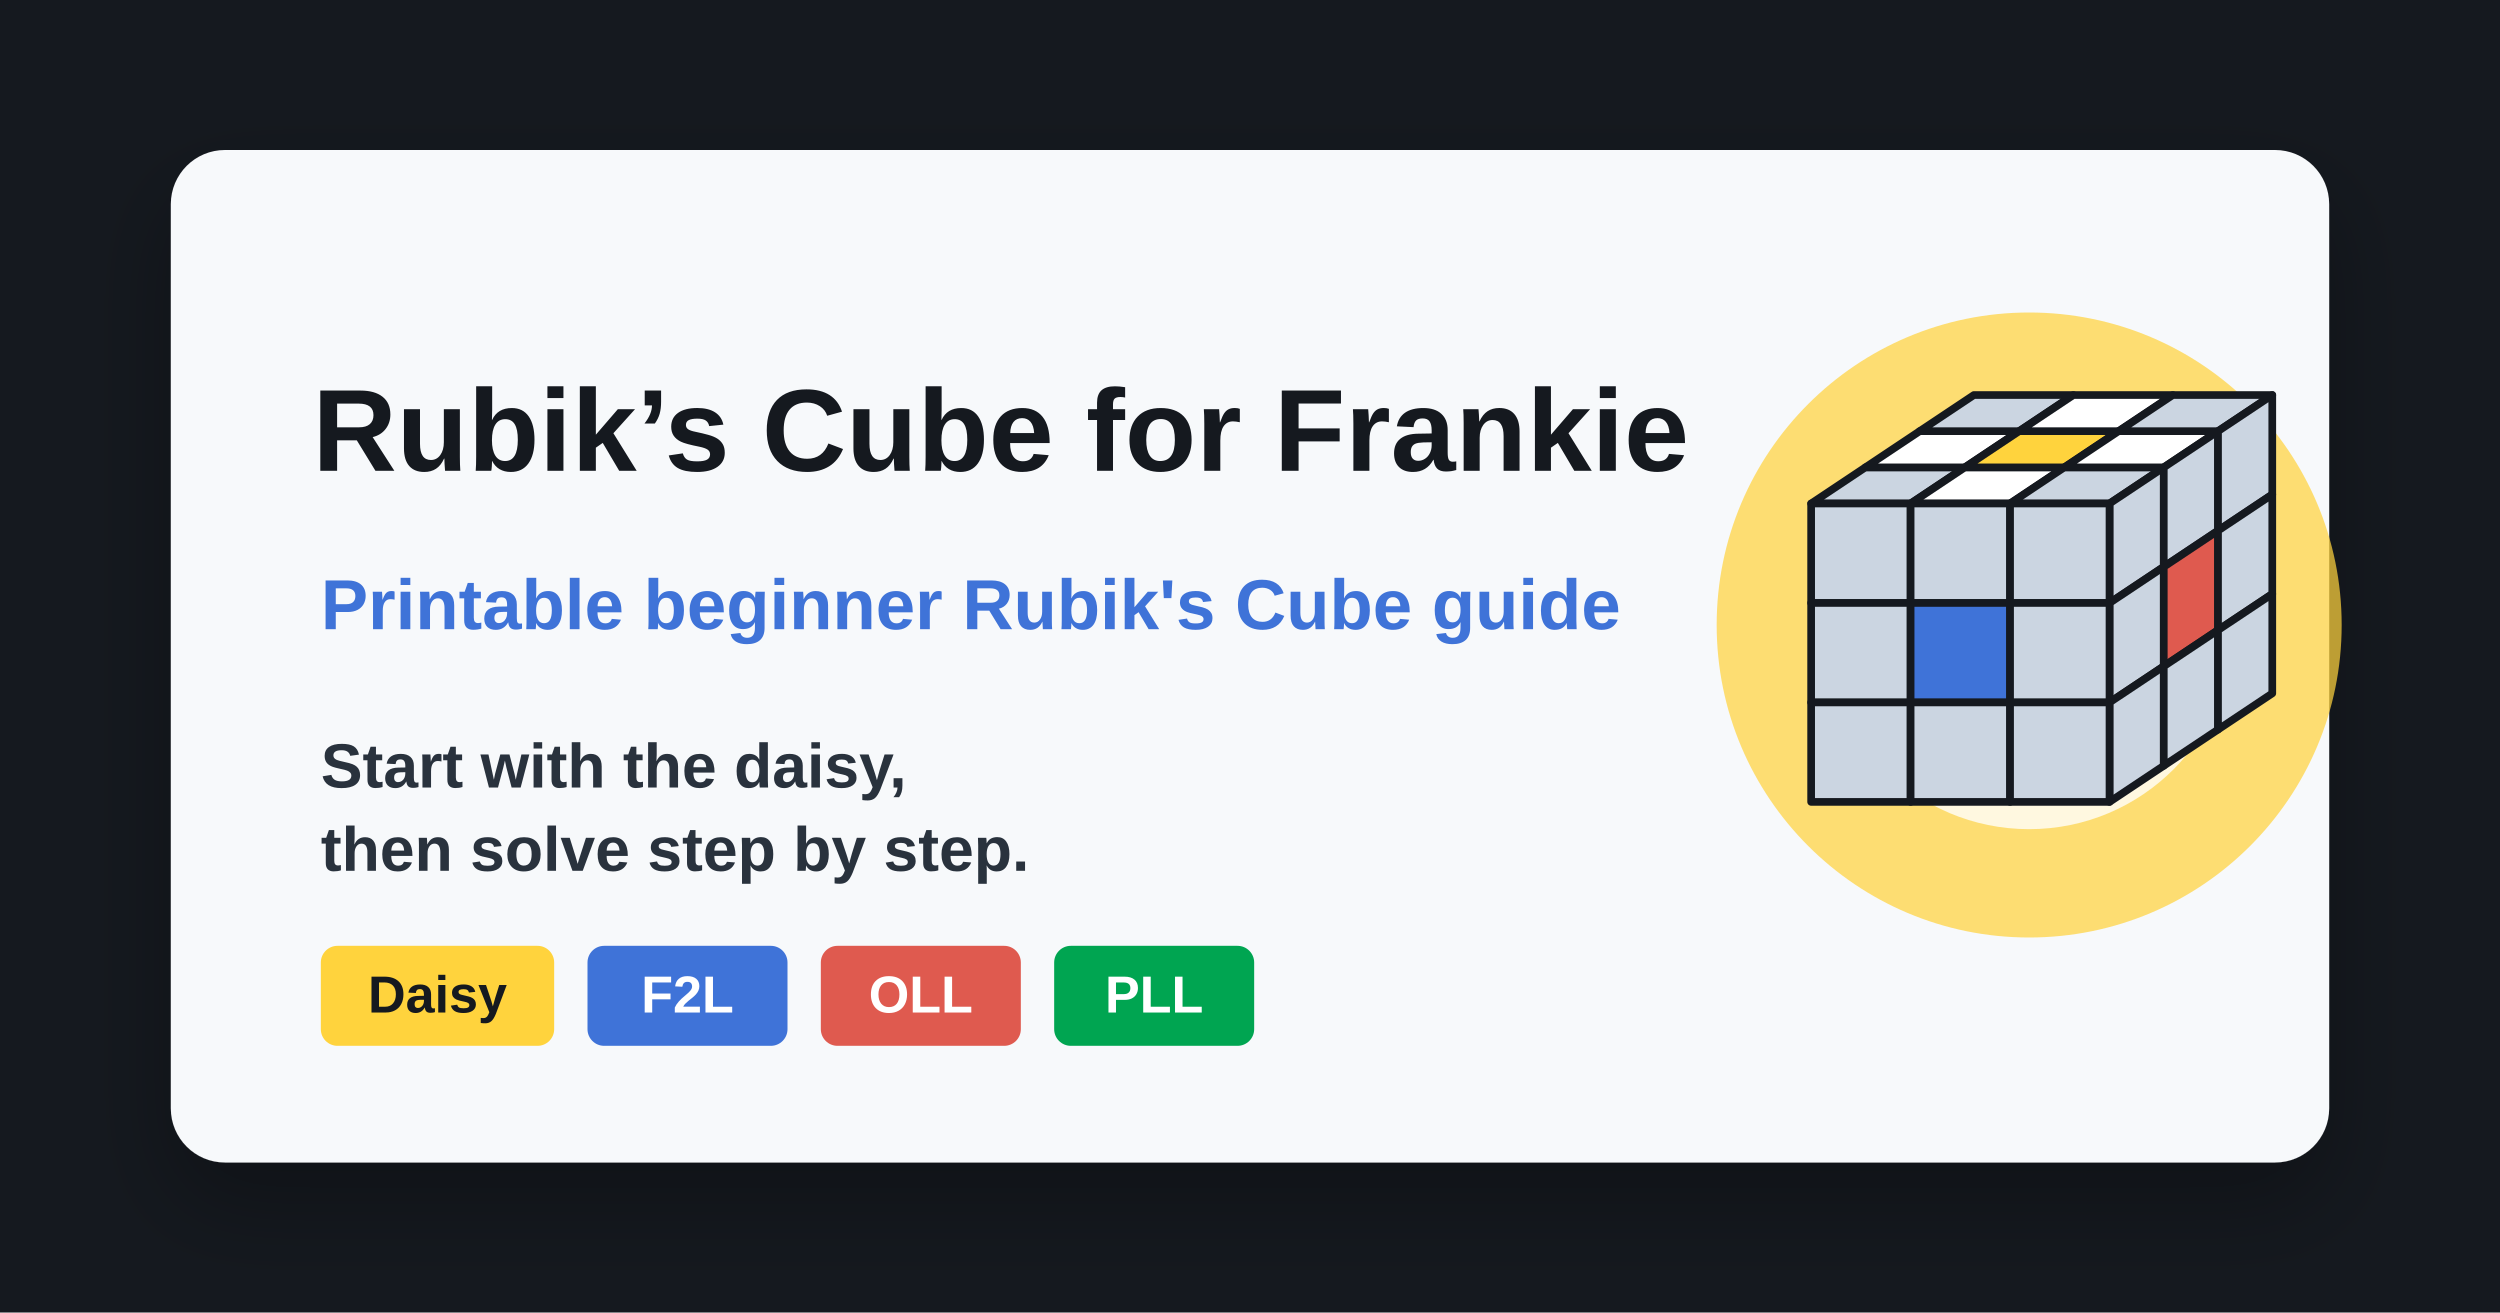
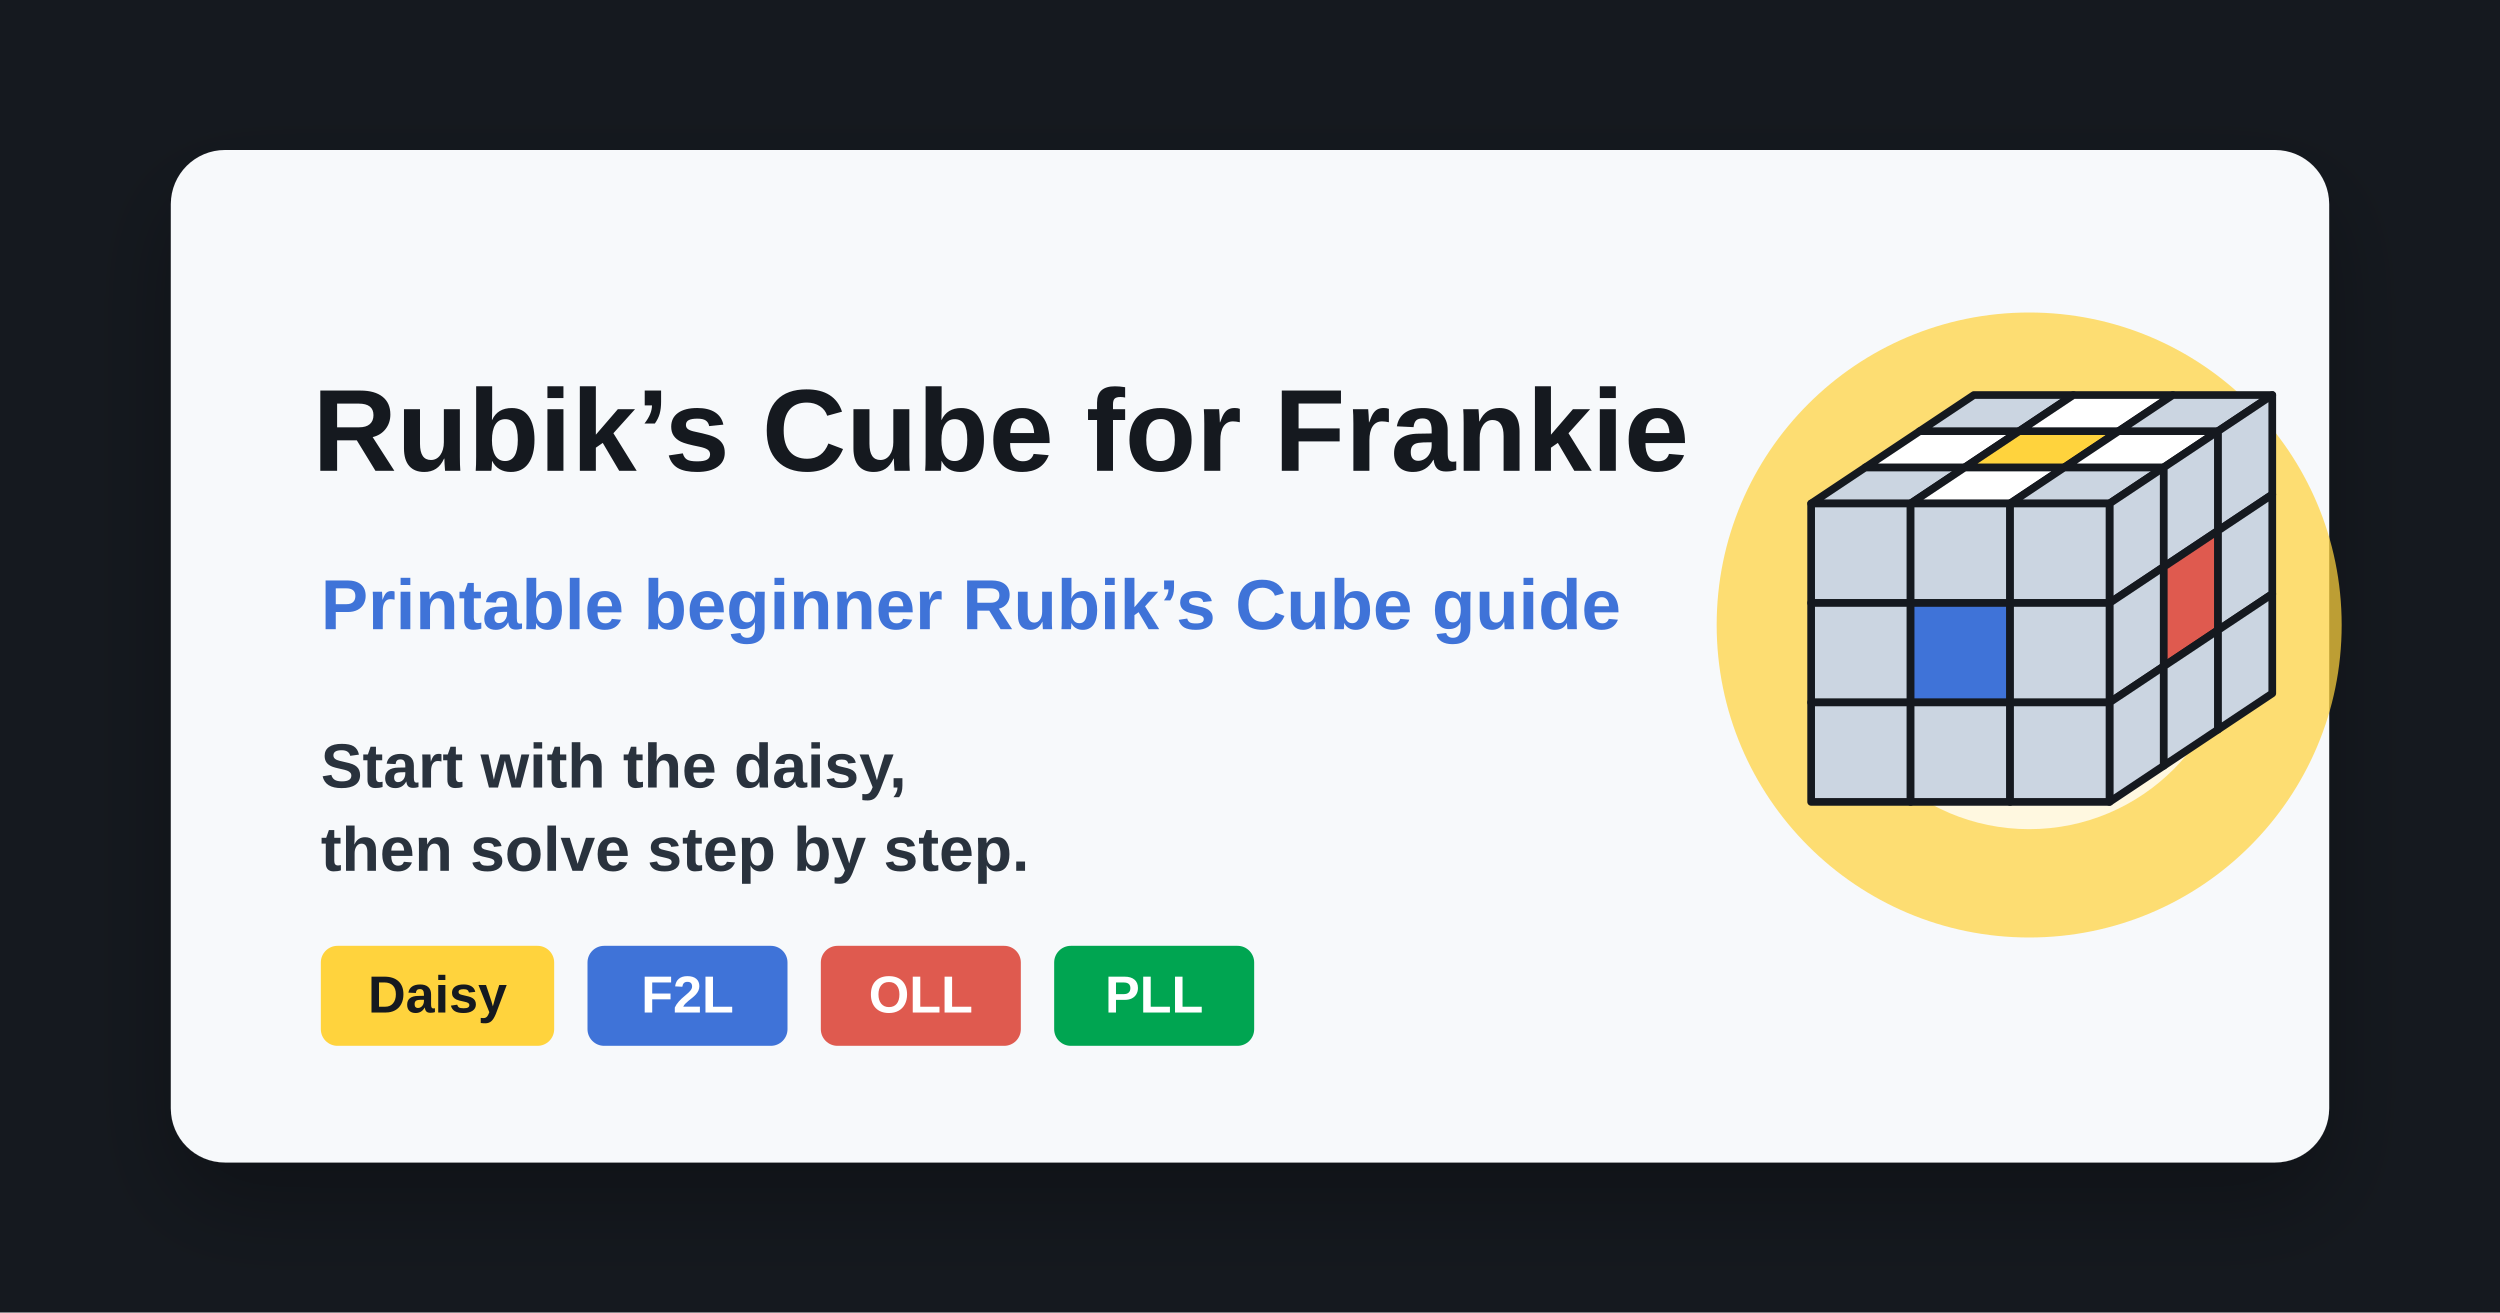
<svg xmlns="http://www.w3.org/2000/svg" viewBox="0 0 1200 630" role="img" aria-label="Rubik’s Cube for Frankie daisy guide">
  <defs>
    <filter id="shadow" x="-18%" y="-18%" width="136%" height="136%">
      <feDropShadow dx="0" dy="20" stdDeviation="22" flood-color="#000000" flood-opacity="0.28" />
    </filter>
  </defs>
  <rect width="1200" height="630" fill="#15191f" />
  <rect x="82" y="72" width="1036" height="486" rx="26" fill="#f7f9fb" filter="url(#shadow)" />
  <circle cx="974" cy="300" r="150" fill="#ffd33d" opacity="0.72" />
  <circle cx="974" cy="300" r="98" fill="#ffffff" opacity="0.78" />
  <g transform="translate(750 118) scale(2.17)">
    <path d="M55 123h66l36-24V33H91L55 57z" fill="#000" opacity="0.04" />
    <polygon points="55.00,57.00 67.00,49.00 89.00,49.00 77.00,57.00" fill="#cbd5e1" stroke="#15191f" stroke-width="1.7" stroke-linejoin="round" />
    <polygon points="67.00,49.00 79.00,41.00 101.00,41.00 89.00,49.00" fill="#ffffff" stroke="#15191f" stroke-width="1.7" stroke-linejoin="round" />
    <polygon points="79.00,41.00 91.00,33.00 113.00,33.00 101.00,41.00" fill="#cbd5e1" stroke="#15191f" stroke-width="1.7" stroke-linejoin="round" />
    <polygon points="77.00,57.00 89.00,49.00 111.00,49.00 99.00,57.00" fill="#ffffff" stroke="#15191f" stroke-width="1.7" stroke-linejoin="round" />
    <polygon points="89.00,49.00 101.00,41.00 123.00,41.00 111.00,49.00" fill="#ffd33d" stroke="#15191f" stroke-width="1.7" stroke-linejoin="round" />
    <polygon points="101.00,41.00 113.00,33.00 135.00,33.00 123.00,41.00" fill="#ffffff" stroke="#15191f" stroke-width="1.7" stroke-linejoin="round" />
    <polygon points="99.00,57.00 111.00,49.00 133.00,49.00 121.00,57.00" fill="#cbd5e1" stroke="#15191f" stroke-width="1.7" stroke-linejoin="round" />
    <polygon points="111.00,49.00 123.00,41.00 145.00,41.00 133.00,49.00" fill="#ffffff" stroke="#15191f" stroke-width="1.7" stroke-linejoin="round" />
    <polygon points="123.00,41.00 135.00,33.00 157.00,33.00 145.00,41.00" fill="#cbd5e1" stroke="#15191f" stroke-width="1.7" stroke-linejoin="round" />
    <g stroke="#15191f" stroke-width="1.7" stroke-linejoin="round">
      <polygon points="121.00,57.00 133.00,49.00 133.00,71.00 121.00,79.00" fill="#cbd5e1" />
      <polygon points="133.00,49.00 145.00,41.00 145.00,63.00 133.00,71.00" fill="#cbd5e1" />
      <polygon points="145.00,41.00 157.00,33.00 157.00,55.00 145.00,63.00" fill="#cbd5e1" />
      <polygon points="121.00,79.00 133.00,71.00 133.00,93.00 121.00,101.00" fill="#cbd5e1" />
      <polygon points="133.00,71.00 145.00,63.00 145.00,85.00 133.00,93.00" fill="#df5a4f" />
      <polygon points="145.00,63.00 157.00,55.00 157.00,77.00 145.00,85.00" fill="#cbd5e1" />
      <polygon points="121.00,101.00 133.00,93.00 133.00,115.00 121.00,123.00" fill="#cbd5e1" />
      <polygon points="133.00,93.00 145.00,85.00 145.00,107.00 133.00,115.00" fill="#cbd5e1" />
      <polygon points="145.00,85.00 157.00,77.00 157.00,99.00 145.00,107.00" fill="#cbd5e1" />
      <polygon points="55.00,57.00 77.00,57.00 77.00,79.00 55.00,79.00" fill="#cbd5e1" />
      <polygon points="77.00,57.00 99.00,57.00 99.00,79.00 77.00,79.00" fill="#cbd5e1" />
      <polygon points="99.00,57.00 121.00,57.00 121.00,79.00 99.00,79.00" fill="#cbd5e1" />
      <polygon points="55.00,79.00 77.00,79.00 77.00,101.00 55.00,101.00" fill="#cbd5e1" />
      <polygon points="77.00,79.00 99.00,79.00 99.00,101.00 77.00,101.00" fill="#3f73d8" />
      <polygon points="99.00,79.00 121.00,79.00 121.00,101.00 99.00,101.00" fill="#cbd5e1" />
      <polygon points="55.00,101.00 77.00,101.00 77.00,123.00 55.00,123.00" fill="#cbd5e1" />
      <polygon points="77.00,101.00 99.00,101.00 99.00,123.00 77.00,123.00" fill="#cbd5e1" />
      <polygon points="99.00,101.00 121.00,101.00 121.00,123.00 99.00,123.00" fill="#cbd5e1" />
    </g>
  </g>
  <g font-family="Avenir, Trebuchet MS, Arial, sans-serif" fill="#15191f">
    <text x="150" y="226" font-size="56" font-weight="800">
      Rubik’s Cube for Frankie
    </text>
    <text x="154" y="302" font-size="34" font-weight="700" fill="#3f73d8">
-       Printable beginner Rubik's Cube guide
+       Printable beginner Rubik’s Cube guide
    </text>
    <text x="154" y="378" font-size="30" font-weight="700" fill="#29323d">
      Start with the daisy,
    </text>
    <text x="154" y="418" font-size="30" font-weight="700" fill="#29323d">
      then solve step by step.
    </text>
  </g>
  <g transform="translate(154 454)" font-family="Avenir, Trebuchet MS, Arial, sans-serif" font-size="25" font-weight="800">
    <rect width="112" height="48" rx="8" fill="#ffd33d" />
    <rect x="128" width="96" height="48" rx="8" fill="#3f73d8" />
    <rect x="240" width="96" height="48" rx="8" fill="#df5a4f" />
    <rect x="352" width="96" height="48" rx="8" fill="#00a551" />
    <text x="56" y="32" text-anchor="middle" fill="#15191f">Daisy</text>
    <text x="176" y="32" text-anchor="middle" fill="#ffffff">F2L</text>
    <text x="288" y="32" text-anchor="middle" fill="#ffffff">OLL</text>
    <text x="400" y="32" text-anchor="middle" fill="#ffffff">PLL</text>
  </g>
</svg>
